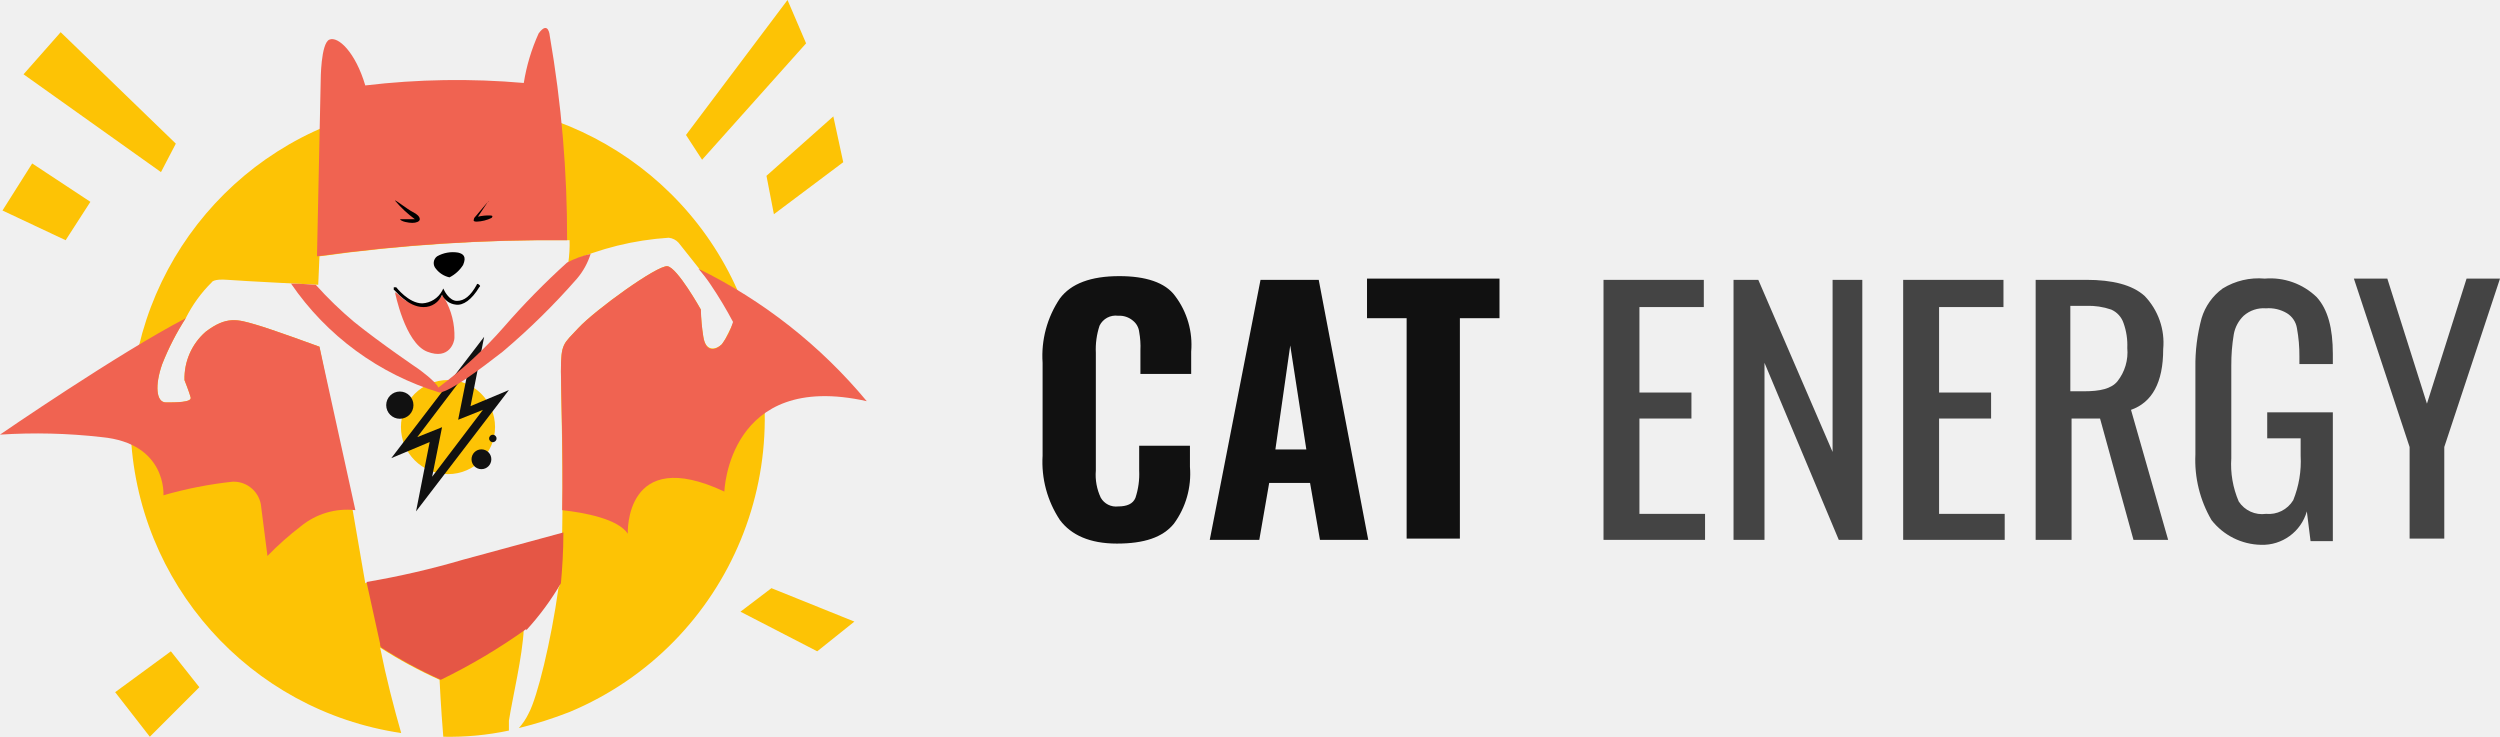
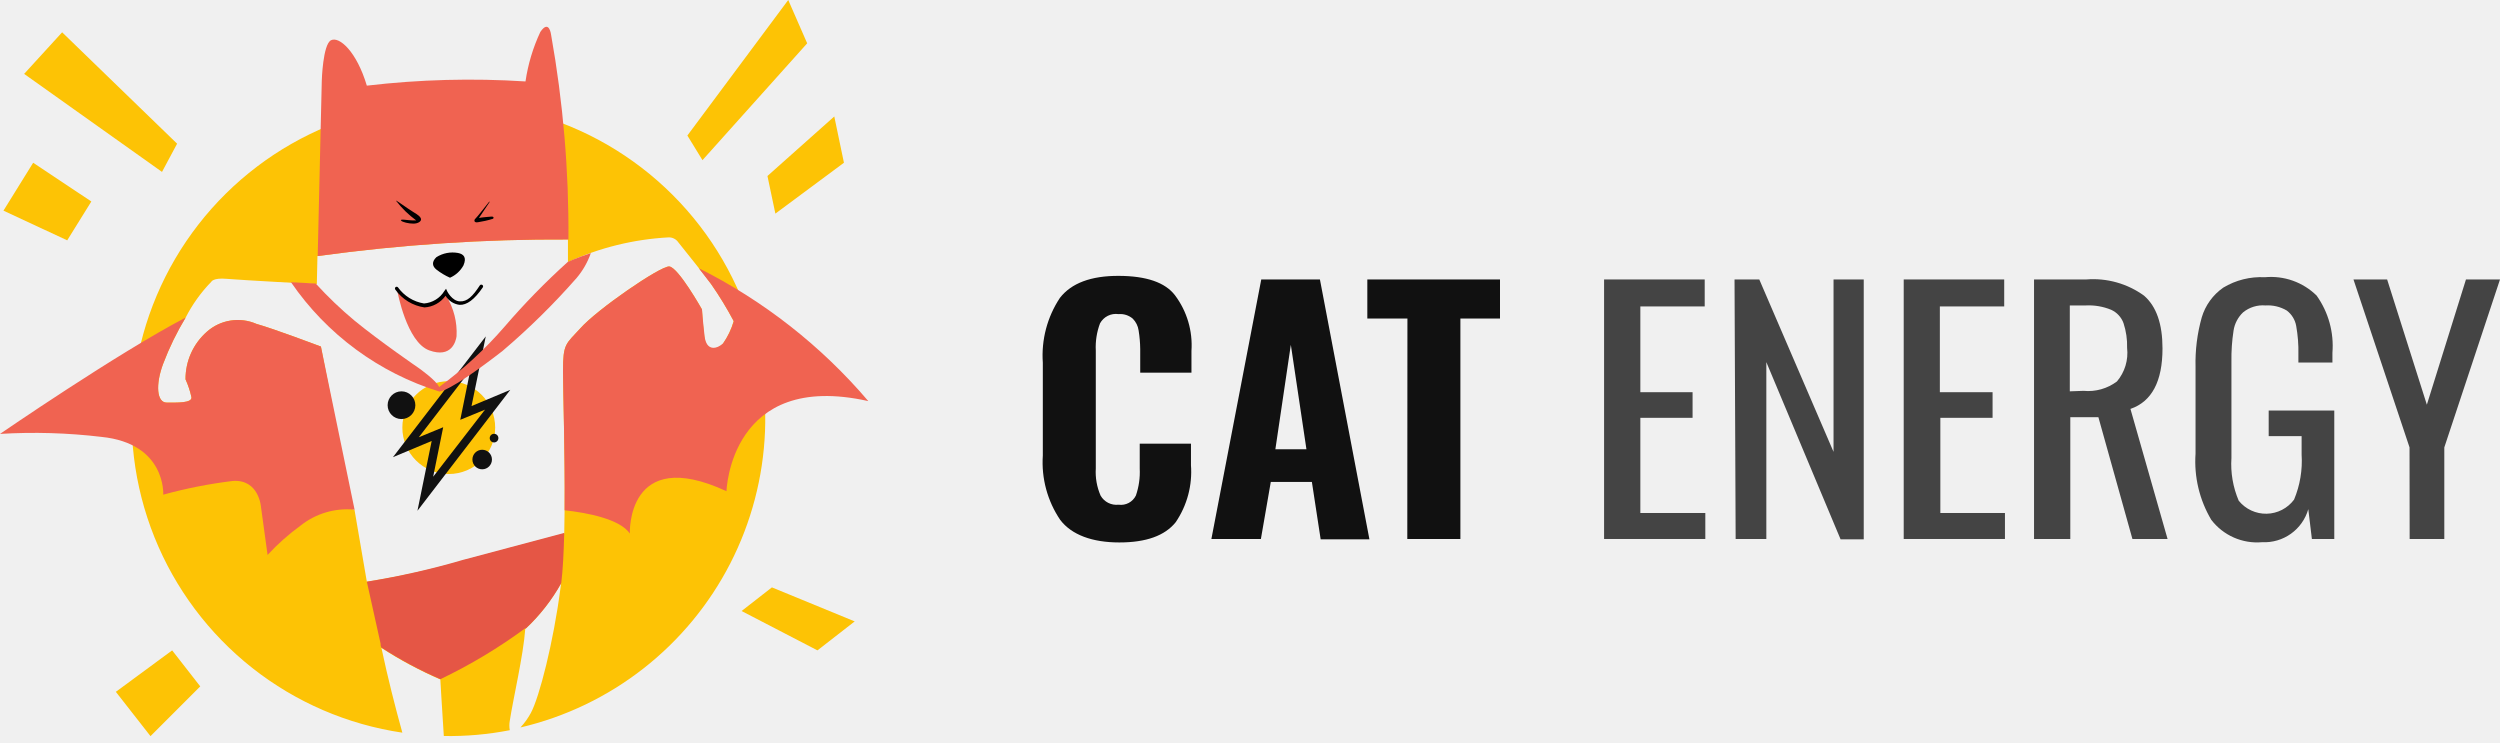
- <svg xmlns="http://www.w3.org/2000/svg" viewBox="0 0 201.9 59.5">
-   <path d="M59.8 24a25.62 25.62 0 10-27.4 35.2c-.6-2.1-1.2-4.4-1.7-6.9a36.69 36.69 0 004.8 2.6s.1 2.2.3 4.6a23.25 23.25 0 005.3-.5v-.8c.3-1.9 1.1-5.2 1.2-7.4a17.57 17.57 0 002.9-3.7.6.6 0 01-.1.4c-.6 4.3-1.7 8.8-2.4 10.1a5 5 0 01-.8 1.2 32.38 32.38 0 004.1-1.3A25.66 25.66 0 0059.8 24zm-1.5 3.8c-.4.4-1.3.7-1.5-.6a16 16 0 01-.2-2.2s-1.9-3.4-2.7-3.5-5.8 3.5-7.2 5c-1.2 1.3-1.4 1.2-1.4 3.5 0 1.7.2 8.2.1 13.1l-8.1 2.2a67.45 67.45 0 01-7.8 1.8l-1-5.8L25.8 28s-3.8-1.4-5.2-1.8-2.3-.7-4 .6a5 5 0 00-1.7 3.9s.4 1 .5 1.4-1.2.4-2 .4-.9-1.4-.3-3.1a21.34 21.34 0 011.9-3.7 10.9 10.9 0 012.1-2.9s.1-.3 1.3-.2 7.3.4 7.3.4l.1-2.3A137 137 0 0146 19.4a10.87 10.87 0 01-.1 1.8 23.64 23.64 0 018.1-2 1.24 1.24 0 01.8.4c.3.4 2.4 3 2.7 3.4a32.52 32.52 0 011.8 3c-.1 0-.6 1.3-1 1.8z" fill="#fdc305" />
-   <path d="M56.4 21.7a11.46 11.46 0 011 1.3 32.52 32.52 0 011.8 3 5.71 5.71 0 01-.9 1.8c-.5.5-1.3.7-1.5-.6a16 16 0 01-.2-2.2s-1.9-3.4-2.7-3.5-5.8 3.5-7.2 5c-1.2 1.3-1.4 1.2-1.4 3.5 0 1.5.2 6.6.1 11.2 1.8.2 4.5.7 5.3 1.9 0 0-.3-7.2 7.8-3.4 0 0 .3-9.8 11.5-7.3a41.36 41.36 0 00-13.6-10.7zM45.8 19.4a95.5 95.5 0 00-1.4-16.5s-.1-1.3-.9-.2a15.64 15.64 0 00-1.2 4 62.23 62.23 0 00-12.8.2c-.8-2.7-2.2-4-2.9-3.7s-.7 3.3-.7 3.3l-.3 14.2a137 137 0 0120.2-1.3z" fill="#f06351" />
-   <path d="M45.3 47.1c.1-1.1.2-2.5.2-4.1l-8.1 2.2a67.45 67.45 0 01-7.8 1.8l1.1 5a.37.37 0 00.1.3 36.69 36.69 0 004.8 2.6 47.7 47.7 0 006.9-4.1v.1a22 22 0 002.8-3.8z" fill="#e55645" />
-   <path d="M31.9 16.2c0-.1 1 .7 1.4.9s.6.4.6.6-.3.3-.6.3-.9-.1-1-.3h1.2a9.24 9.24 0 01-1.6-1.5zM39.4 16.3l-1.1 1.3c0 .1-.2.3.2.3a3 3 0 001.2-.3c.1-.1.1-.2-.1-.2a3.75 3.75 0 00-1 .1l.8-1.2c.1 0 .1-.1 0 0zM36.3 22.4a2.79 2.79 0 001.1-1c.3-.7 0-.9-.4-1a2.59 2.59 0 00-1.7.3.68.68 0 00-.1 1 1.9 1.9 0 001.1.7z" />
-   <path d="M35.8 23.7a1.79 1.79 0 01-.5.6 1.53 1.53 0 01-1 .4 3.31 3.31 0 01-1.5-.4 2.18 2.18 0 01-.5-.4 1.73 1.73 0 00-.4-.3s.8 4.1 2.6 4.8 2.2-.8 2.2-1.1a6 6 0 00-.8-3.2c.1-.5 0-.3-.1-.4z" fill="#f06351" />
-   <path d="M34.2 24.8c-1.3 0-2.3-1.4-2.4-1.4v-.2h.2s1 1.3 2.1 1.3a1.94 1.94 0 001.6-1l.1-.2.1.2s.4.8 1 .8 1.1-.4 1.6-1.3c0-.1.1-.1.2 0s.1.1 0 .2c-.6 1-1.3 1.5-1.9 1.4a1.37 1.37 0 01-1.1-.8 1.58 1.58 0 01-1.5 1z" />
-   <circle cx="36.18" cy="34.49" r="3.8" fill="#fdc305" />
-   <path d="M41.1 31.5L38 32.8l1.1-5.6-7.5 9.8 3.1-1.3-1.1 5.6zm-7.4 3.8l4.1-5.4-.8 4 2-.8-4.1 5.4.8-4z" fill="#111" />
-   <circle cx="32.29" cy="32.72" r="1.1" fill="#111" />
-   <circle cx="38.88" cy="37.09" r=".8" fill="#111" />
-   <circle cx="39.8" cy="35.41" r=".3" fill="#111" />
-   <path d="M45.8 21.2a60.88 60.88 0 00-5.1 5.2 34 34 0 01-5.3 4.9c-.2-.5-1.6-1.5-1.6-1.5s-3.1-2.1-5.2-3.8a30.22 30.22 0 01-3.1-3c-.3 0-1.1-.1-2-.1a22.38 22.38 0 0012 8.8c.9-.1 3.3-1.9 5.1-3.3a56.1 56.1 0 006-5.9 5.75 5.75 0 001.1-2 8.16 8.16 0 00-1.9.7z" fill="#f06351" />
-   <path fill="#fdc305" d="M65.1 3.5l-8.4 9.4-1.3-2L63.6 0l1.5 3.5zM62.5 17.3l5.6-4.2-.8-3.7-5.4 4.8.6 3.1zM59.8 49.4l6.2 3.2 3-2.4-6.7-2.7-2.5 1.9zM1.9 6l3-3.4 9.3 9-1.2 2.3L1.9 6zM7.3 16.3l-4.7-3.1L.2 17l5.1 2.4 2-3.1zM13.8 52.6l-4.5 3.3 2.8 3.6 4-4-2.3-2.9z" />
-   <path d="M25.8 28s-3.8-1.4-5.2-1.8-2.3-.7-4 .6a5 5 0 00-1.7 3.9s.4 1 .5 1.4-1.2.4-2 .4-.9-1.4-.3-3.1a21.34 21.34 0 011.9-3.7c-5.4 2.8-15 9.4-15 9.4a46.36 46.36 0 018.2.2c5.3.5 5 4.7 5 4.7a32.83 32.83 0 015.6-1.1 2.24 2.24 0 012.3 2.1l.5 3.9a24.45 24.45 0 012.7-2.4 5.89 5.89 0 014.4-1.3z" fill="#f06351" />
-   <path d="M85.6 42a8.48 8.48 0 01-1.4-5.2v-7.5a8.28 8.28 0 011.4-5.2q1.35-1.8 4.8-1.8c2.1 0 3.7.5 4.5 1.6a6.54 6.54 0 011.3 4.5v1.8h-4.1v-1.9a6.62 6.62 0 00-.1-1.5 1.35 1.35 0 00-.5-.9 1.69 1.69 0 00-1.2-.4 1.45 1.45 0 00-1.5.8 6.08 6.08 0 00-.3 2.2V38a4.32 4.32 0 00.4 2.2 1.42 1.42 0 001.4.7c.7 0 1.2-.2 1.4-.7A6.08 6.08 0 0092 38v-2h4.1v1.7a6.83 6.83 0 01-1.3 4.6c-.9 1.1-2.4 1.6-4.6 1.6s-3.7-.7-4.6-1.9zM101.8 22.6h4.7l4 21h-3.9l-.8-4.6h-3.3l-.8 4.6h-4zm3.7 13.7l-1.3-8.4-1.2 8.4zM113.6 25.7h-3.2v-3.2h10.7v3.2h-3.2v17.8h-4.3z" fill="#111" />
-   <path d="M129.5 22.6h8.1v2.2h-5.2v6.9h4.2v2.1h-4.2v7.7h5.3v2.1h-8.2v-21zM140 22.6h2l6 13.9V22.6h2.4v21h-1.9l-6-14.3v14.3H140zM153.7 22.6h8.1v2.2h-5.2v6.9h4.2v2.1h-4.2v7.7h5.3v2.1h-8.2v-21zM164.3 22.6h4.2c2.1 0 3.7.4 4.7 1.3a5.47 5.47 0 011.5 4.3c0 2.7-.9 4.3-2.6 4.9l3 10.5h-2.8l-2.7-9.8h-2.3v9.8h-2.9v-21zm4 9c1.3 0 2.2-.2 2.7-.8a3.78 3.78 0 00.8-2.7 5.25 5.25 0 00-.3-2 1.82 1.82 0 00-1-1.1 5.62 5.62 0 00-2-.3h-1.3v6.9zM178.6 42a9.62 9.62 0 01-1.3-5.3v-7a14.47 14.47 0 01.5-4 4.63 4.63 0 011.7-2.4 5.53 5.53 0 013.4-.8 5.38 5.38 0 014.2 1.5c.9 1 1.3 2.5 1.3 4.6v.8h-2.7v-.6a12.14 12.14 0 00-.2-2.3 1.74 1.74 0 00-.8-1.2 2.86 2.86 0 00-1.7-.4 2.44 2.44 0 00-1.8.6 2.75 2.75 0 00-.8 1.5 14.73 14.73 0 00-.2 2.5V37a7.57 7.57 0 00.6 3.5 2.25 2.25 0 002.2 1 2.31 2.31 0 002.2-1.1 8.36 8.36 0 00.6-3.6v-1.4h-2.7v-2.1h5.3v10.4h-1.8l-.3-2.4a3.72 3.72 0 01-3.7 2.7 5.2 5.2 0 01-4-2zM194.6 36.1l-4.5-13.6h2.7l3.2 10.1 3.2-10.1h2.7l-4.5 13.6v7.4h-2.8v-7.4z" fill="#444" />
+ <svg xmlns="http://www.w3.org/2000/svg" width="202" height="60" viewBox="0 0 202 60" fill="none">
+   <g clip-path="url(#clip0)">
+     <path d="M59.88 24C58.156 19.869 55.38 16.263 51.828 13.54C48.276 10.817 44.072 9.072 39.636 8.479C35.2 7.887 30.685 8.467 26.543 10.163C22.401 11.859 18.776 14.61 16.028 18.144C13.281 21.677 11.508 25.869 10.885 30.301C10.262 34.733 10.812 39.251 12.479 43.405C14.147 47.558 16.874 51.202 20.388 53.974C23.903 56.745 28.082 58.547 32.51 59.2C31.93 57.11 31.34 54.8 30.82 52.35C32.333 53.331 33.925 54.184 35.58 54.9C35.58 54.9 35.7 57.06 35.86 59.47C37.648 59.501 39.435 59.343 41.19 59C41.145 58.749 41.145 58.491 41.19 58.24C41.48 56.37 42.28 53 42.44 50.83C43.593 49.751 44.572 48.5 45.34 47.12L45.28 47.56C44.73 51.82 43.58 56.37 42.88 57.63C42.653 58.047 42.374 58.434 42.05 58.78C45.67 57.931 49.062 56.305 51.99 54.014C54.919 51.723 57.315 48.823 59.011 45.515C60.707 42.206 61.663 38.568 61.813 34.853C61.963 31.138 61.304 27.435 59.88 24ZM58.41 27.79C57.97 28.22 57.06 28.51 56.91 27.21C56.76 25.91 56.72 25 56.72 25C56.72 25 54.79 21.57 54.07 21.53C53.35 21.49 48.24 25 46.89 26.53C45.72 27.82 45.49 27.73 45.49 30C45.49 31.71 45.71 38.17 45.59 43.11L37.44 45.28C34.878 46.015 32.273 46.59 29.64 47L28.64 41.17H28.5L25.93 28C25.93 28 22.12 26.56 20.72 26.17C20.063 25.882 19.337 25.789 18.628 25.901C17.919 26.012 17.257 26.324 16.72 26.8C16.172 27.28 15.734 27.872 15.435 28.536C15.137 29.201 14.985 29.922 14.99 30.65C15.201 31.115 15.362 31.601 15.47 32.1C15.52 32.58 14.27 32.53 13.47 32.53C12.67 32.53 12.55 31.09 13.18 29.4C13.672 28.101 14.281 26.849 15 25.66C15.541 24.598 16.239 23.624 17.07 22.77C17.07 22.77 17.21 22.43 18.32 22.53C19.43 22.63 25.6 22.96 25.6 22.96L25.65 20.69C32.356 19.764 39.12 19.316 45.89 19.35C45.89 19.96 45.89 20.57 45.89 21.18C48.454 20.01 51.215 19.331 54.03 19.18C54.181 19.176 54.33 19.21 54.464 19.278C54.599 19.346 54.714 19.446 54.8 19.57C55.14 20 57.21 22.57 57.45 22.94C58.122 23.901 58.733 24.903 59.28 25.94C59.093 26.597 58.799 27.218 58.41 27.78V27.79Z" fill="#FDC305" />
+     <path d="M56.46 21.67C56.93 22.27 57.34 22.8 57.46 22.96C58.132 23.921 58.743 24.923 59.29 25.96C59.1 26.595 58.809 27.196 58.43 27.74C57.99 28.17 57.08 28.46 56.93 27.16C56.78 25.86 56.72 25 56.72 25C56.72 25 54.79 21.57 54.07 21.53C53.35 21.49 48.24 25 46.89 26.53C45.72 27.82 45.49 27.73 45.49 30C45.49 31.5 45.66 36.65 45.62 41.23C47.43 41.43 50.09 41.93 50.89 43.11C50.89 43.11 50.6 35.93 58.7 39.69C58.7 39.69 58.98 29.9 70.16 32.41C66.359 27.948 61.7 24.296 56.46 21.67Z" fill="#F06351" />
+     <path d="M45.93 19.35C45.971 13.809 45.502 8.275 44.53 2.82C44.53 2.82 44.38 1.52 43.66 2.58C43.066 3.847 42.662 5.195 42.46 6.58C38.185 6.306 33.894 6.42 29.64 6.92C28.82 4.17 27.42 2.92 26.75 3.25C26.08 3.58 26 6.53 26 6.53L25.67 20.69C32.383 19.763 39.154 19.315 45.93 19.35Z" fill="#F06351" />
+     <path d="M45.35 47.12C45.48 46.05 45.55 44.63 45.59 43.06L37.44 45.23C34.88 45.982 32.274 46.573 29.64 47L30.75 52C30.75 52.11 30.75 52.22 30.82 52.33C32.333 53.311 33.925 54.164 35.58 54.88C37.999 53.724 40.302 52.341 42.46 50.75V50.81C43.608 49.737 44.583 48.492 45.35 47.12Z" fill="#E55645" />
+     <path d="M32 16.22C31.95 16.12 33 16.9 33.41 17.14C33.82 17.38 34.02 17.56 34.02 17.73C34.02 17.9 33.76 18.07 33.4 18.07C33.04 18.07 32.48 17.95 32.4 17.81C32.32 17.67 33 17.81 33.34 17.81H33.63C33.014 17.36 32.466 16.824 32 16.22Z" fill="black" />
+     <path d="M39.5 16.33C39.5 16.33 38.5 17.61 38.41 17.67C38.32 17.73 38.24 18.01 38.6 17.96C39.013 17.898 39.421 17.805 39.82 17.68C39.93 17.62 39.89 17.48 39.7 17.5C39.51 17.52 39.02 17.55 38.7 17.61L39.55 16.34C39.55 16.34 39.58 16.22 39.5 16.33Z" fill="black" />
+     <path d="M36.36 22.44C36.824 22.236 37.207 21.884 37.45 21.44C37.73 20.78 37.45 20.53 37.01 20.44C36.405 20.33 35.78 20.451 35.26 20.78C34.87 21.15 34.92 21.51 35.26 21.78C35.598 22.045 35.967 22.267 36.36 22.44Z" fill="black" />
+     <path d="M36 23.7C35.885 23.927 35.729 24.13 35.54 24.3C35.255 24.529 34.905 24.662 34.54 24.68C33.989 24.734 33.439 24.577 33 24.24C32.798 24.122 32.619 23.97 32.47 23.79C32.37 23.681 32.247 23.596 32.11 23.54C32.11 23.54 32.86 27.65 34.68 28.31C36.5 28.97 36.84 27.55 36.89 27.17C36.951 26.032 36.665 24.902 36.07 23.93C36.07 23.63 36.05 23.83 36 23.7Z" fill="#F06351" />
+     <path d="M34.3 24.84C33.832 24.773 33.383 24.611 32.979 24.366C32.575 24.12 32.225 23.795 31.95 23.41C31.925 23.383 31.912 23.347 31.912 23.31C31.912 23.273 31.925 23.238 31.95 23.21C31.963 23.197 31.979 23.186 31.996 23.179C32.013 23.172 32.031 23.168 32.05 23.168C32.069 23.168 32.087 23.172 32.104 23.179C32.121 23.186 32.137 23.197 32.15 23.21C32.398 23.557 32.712 23.852 33.074 24.077C33.436 24.302 33.839 24.452 34.26 24.52C34.593 24.495 34.915 24.391 35.2 24.217C35.486 24.044 35.725 23.805 35.9 23.52L36.04 23.33L36.14 23.55C36.14 23.55 36.52 24.31 37.14 24.35C37.76 24.39 38.2 23.93 38.77 23.06C38.791 23.028 38.824 23.006 38.862 22.999C38.899 22.991 38.938 22.999 38.97 23.02C39.002 23.041 39.024 23.074 39.032 23.112C39.039 23.149 39.031 23.188 39.01 23.22C38.343 24.2 37.713 24.67 37.12 24.63C36.891 24.6 36.671 24.518 36.477 24.392C36.283 24.266 36.12 24.098 36 23.9C35.804 24.173 35.55 24.399 35.256 24.562C34.962 24.725 34.636 24.82 34.3 24.84Z" fill="black" />
+     <path d="M36.26 38.3C38.331 38.3 40.01 36.621 40.01 34.55C40.01 32.479 38.331 30.8 36.26 30.8C34.189 30.8 32.51 32.479 32.51 34.55C32.51 36.621 34.189 38.3 36.26 38.3Z" fill="#FDC305" />
+     <path d="M41.23 31.5L38.1 32.81L39.25 27.18L31.75 36.94L34.88 35.63L33.73 41.27L41.23 31.5ZM33.84 35.33L38 29.92L37.19 33.92L39.19 33.1L35 38.52L35.81 34.52L33.84 35.33Z" fill="#111111" />
+     <path d="M32.44 33.86C33.059 33.86 33.56 33.359 33.56 32.74C33.56 32.121 33.059 31.62 32.44 31.62C31.821 31.62 31.32 32.121 31.32 32.74C31.32 33.359 31.821 33.86 32.44 33.86Z" fill="#111111" />
+     <path d="M38.96 37.92C39.396 37.92 39.75 37.566 39.75 37.13C39.75 36.694 39.396 36.34 38.96 36.34C38.524 36.34 38.17 36.694 38.17 37.13C38.17 37.566 38.524 37.92 38.96 37.92Z" fill="#111111" />
+     <path d="M39.92 35.75C40.113 35.75 40.27 35.593 40.27 35.4C40.27 35.207 40.113 35.05 39.92 35.05C39.727 35.05 39.57 35.207 39.57 35.4C39.57 35.593 39.727 35.75 39.92 35.75Z" fill="#111111" />
+     <path d="M45.88 21.16C44.075 22.787 42.375 24.527 40.79 26.37C39.211 28.199 37.43 29.843 35.48 31.27C35.26 30.74 33.85 29.75 33.85 29.75C33.85 29.75 30.71 27.6 28.65 25.91C27.536 24.983 26.487 23.98 25.51 22.91L23.51 22.8C26.397 27.017 30.627 30.133 35.51 31.64C36.37 31.5 38.79 29.77 40.6 28.36C42.741 26.539 44.747 24.564 46.6 22.45C47.098 21.858 47.484 21.18 47.74 20.45C46.6 20.83 45.88 21.16 45.88 21.16Z" fill="#F06351" />
+     <path d="M65.22 3.5L56.76 12.94L55.54 10.95L63.69 0L65.22 3.5Z" fill="#FDC305" />
+     <path d="M62.65 17.26L68.19 13.15L67.41 9.41L62.01 14.22L62.65 17.26Z" fill="#FDC305" />
+     <path d="M59.92 49.37L66.05 52.55L69.06 50.21L62.37 47.46L59.92 49.37Z" fill="#FDC305" />
+     <path d="M1.95 5.97L5.02 2.61L14.31 11.61L13.09 13.89L1.95 5.97Z" fill="#FDC305" />
+     <path d="M7.38 16.28L2.68 13.15L0.28 17.02L5.43 19.42L7.38 16.28Z" fill="#FDC305" />
+     <path d="M13.91 52.55L9.36 55.9L12.16 59.48L16.18 55.46L13.91 52.55Z" fill="#FDC305" />
+     <path d="M25.93 28C25.93 28 22.12 26.56 20.72 26.17C20.063 25.882 19.337 25.789 18.628 25.901C17.919 26.012 17.257 26.324 16.72 26.8C16.172 27.28 15.734 27.872 15.435 28.536C15.137 29.201 14.985 29.922 14.99 30.65C15.201 31.115 15.362 31.601 15.47 32.1C15.52 32.58 14.27 32.53 13.47 32.53C12.67 32.53 12.55 31.09 13.18 29.4C13.671 28.101 14.281 26.849 15 25.66C9.55 28.5 0 35.06 0 35.06C2.732 34.895 5.473 34.976 8.19 35.3C13.44 35.83 13.19 39.97 13.19 39.97C15.037 39.461 16.918 39.09 18.82 38.86C20.94 38.72 21.09 40.98 21.09 40.98L21.62 44.84C22.425 43.969 23.312 43.179 24.27 42.48C25.505 41.492 27.076 41.025 28.65 41.18L25.93 28Z" fill="#F06351" />
+     <path d="M85.66 42C84.63 40.474 84.137 38.648 84.26 36.81V29.31C84.13 27.459 84.615 25.617 85.64 24.07C86.567 22.877 88.15 22.283 90.39 22.29C92.63 22.297 94.147 22.82 94.94 23.86C95.907 25.149 96.379 26.742 96.27 28.35V30.11H92.13V28.2C92.124 27.697 92.081 27.196 92 26.7C91.95 26.341 91.785 26.008 91.53 25.75C91.373 25.615 91.19 25.513 90.992 25.449C90.795 25.386 90.587 25.362 90.38 25.38C90.083 25.336 89.78 25.384 89.511 25.518C89.243 25.652 89.023 25.866 88.88 26.13C88.617 26.832 88.501 27.581 88.54 28.33V37.85C88.494 38.604 88.628 39.358 88.93 40.05C89.074 40.3 89.288 40.502 89.546 40.632C89.803 40.761 90.093 40.813 90.38 40.78C90.662 40.82 90.948 40.77 91.2 40.637C91.451 40.504 91.654 40.295 91.78 40.04C92.022 39.336 92.127 38.593 92.09 37.85V35.85H96.23V37.58C96.352 39.211 95.918 40.836 95 42.19C94.12 43.29 92.6 43.83 90.44 43.83C88.28 43.83 86.59 43.23 85.66 42Z" fill="#111111" />
+     <path d="M101.91 22.58H106.65L110.65 43.58H106.71L106 38.94H102.68L101.88 43.55H97.88L101.91 22.58ZM105.56 36.3L104.3 27.86L103.05 36.3H105.56Z" fill="#111111" />
+     <path d="M113.72 25.74H110.48V22.58H121.2V25.74H118V43.55H113.71L113.72 25.74Z" fill="#111111" />
+     <path d="M129.61 22.58H137.74V24.76H132.54V31.69H136.76V33.76H132.54V41.45H137.79V43.55H129.61V22.58Z" fill="#444444" />
+     <path d="M140.15 22.58H142.15L148.15 36.51V22.58H150.59V43.58H148.72L142.72 29.26V43.55H140.24L140.15 22.58Z" fill="#444444" />
+     <path d="M153.82 22.58H161.94V24.76H156.74V31.69H161V33.76H156.78V41.45H162V43.55H153.82V22.58Z" fill="#444444" />
+     <path d="M164.35 22.58H168.57C170.233 22.446 171.889 22.911 173.24 23.89C174.24 24.76 174.73 26.18 174.73 28.15C174.73 30.817 173.867 32.447 172.14 33.04L175.14 43.55H172.3L169.55 33.71H167.28V43.55H164.35V22.58ZM168.35 31.58C169.313 31.673 170.277 31.402 171.05 30.82C171.364 30.448 171.599 30.016 171.74 29.55C171.881 29.084 171.925 28.594 171.87 28.11C171.89 27.432 171.792 26.755 171.58 26.11C171.494 25.872 171.361 25.654 171.189 25.469C171.018 25.283 170.81 25.134 170.58 25.03C169.931 24.764 169.231 24.644 168.53 24.68H167.24V31.62L168.35 31.58Z" fill="#444444" />
+     <path d="M178.67 42C177.714 40.387 177.271 38.521 177.4 36.65V29.65C177.366 28.299 177.534 26.951 177.9 25.65C178.189 24.672 178.803 23.822 179.64 23.24C180.651 22.631 181.821 22.338 183 22.4C183.762 22.328 184.532 22.422 185.254 22.678C185.976 22.934 186.633 23.344 187.18 23.88C188.139 25.224 188.593 26.864 188.46 28.51V29.29H185.71V28.64C185.729 27.863 185.668 27.085 185.53 26.32C185.439 25.83 185.168 25.391 184.77 25.09C184.251 24.784 183.652 24.641 183.05 24.68C182.397 24.624 181.748 24.825 181.24 25.24C180.825 25.634 180.554 26.154 180.47 26.72C180.343 27.544 180.286 28.377 180.3 29.21V37C180.221 38.184 180.423 39.37 180.89 40.46C181.161 40.795 181.506 41.064 181.897 41.246C182.288 41.428 182.716 41.518 183.147 41.509C183.578 41.501 184.002 41.394 184.386 41.196C184.769 40.999 185.102 40.716 185.36 40.37C185.842 39.217 186.051 37.967 185.97 36.72V35.24H183.31V33.17H188.61V43.55H186.8L186.51 41.14C186.281 41.941 185.788 42.64 185.11 43.125C184.433 43.61 183.612 43.851 182.78 43.81C181.998 43.879 181.211 43.749 180.493 43.433C179.774 43.116 179.147 42.623 178.67 42Z" fill="#444444" />
+     <path d="M194.69 36.15L190.16 22.58H192.88L196.09 32.7L199.25 22.58H202L197.5 36.15V43.55H194.7L194.69 36.15Z" fill="#444444" />
+   </g>
+   <defs>
+     <clipPath id="clip0">
+       <rect width="201.99" height="59.48" fill="white" />
+     </clipPath>
+   </defs>
</svg>
